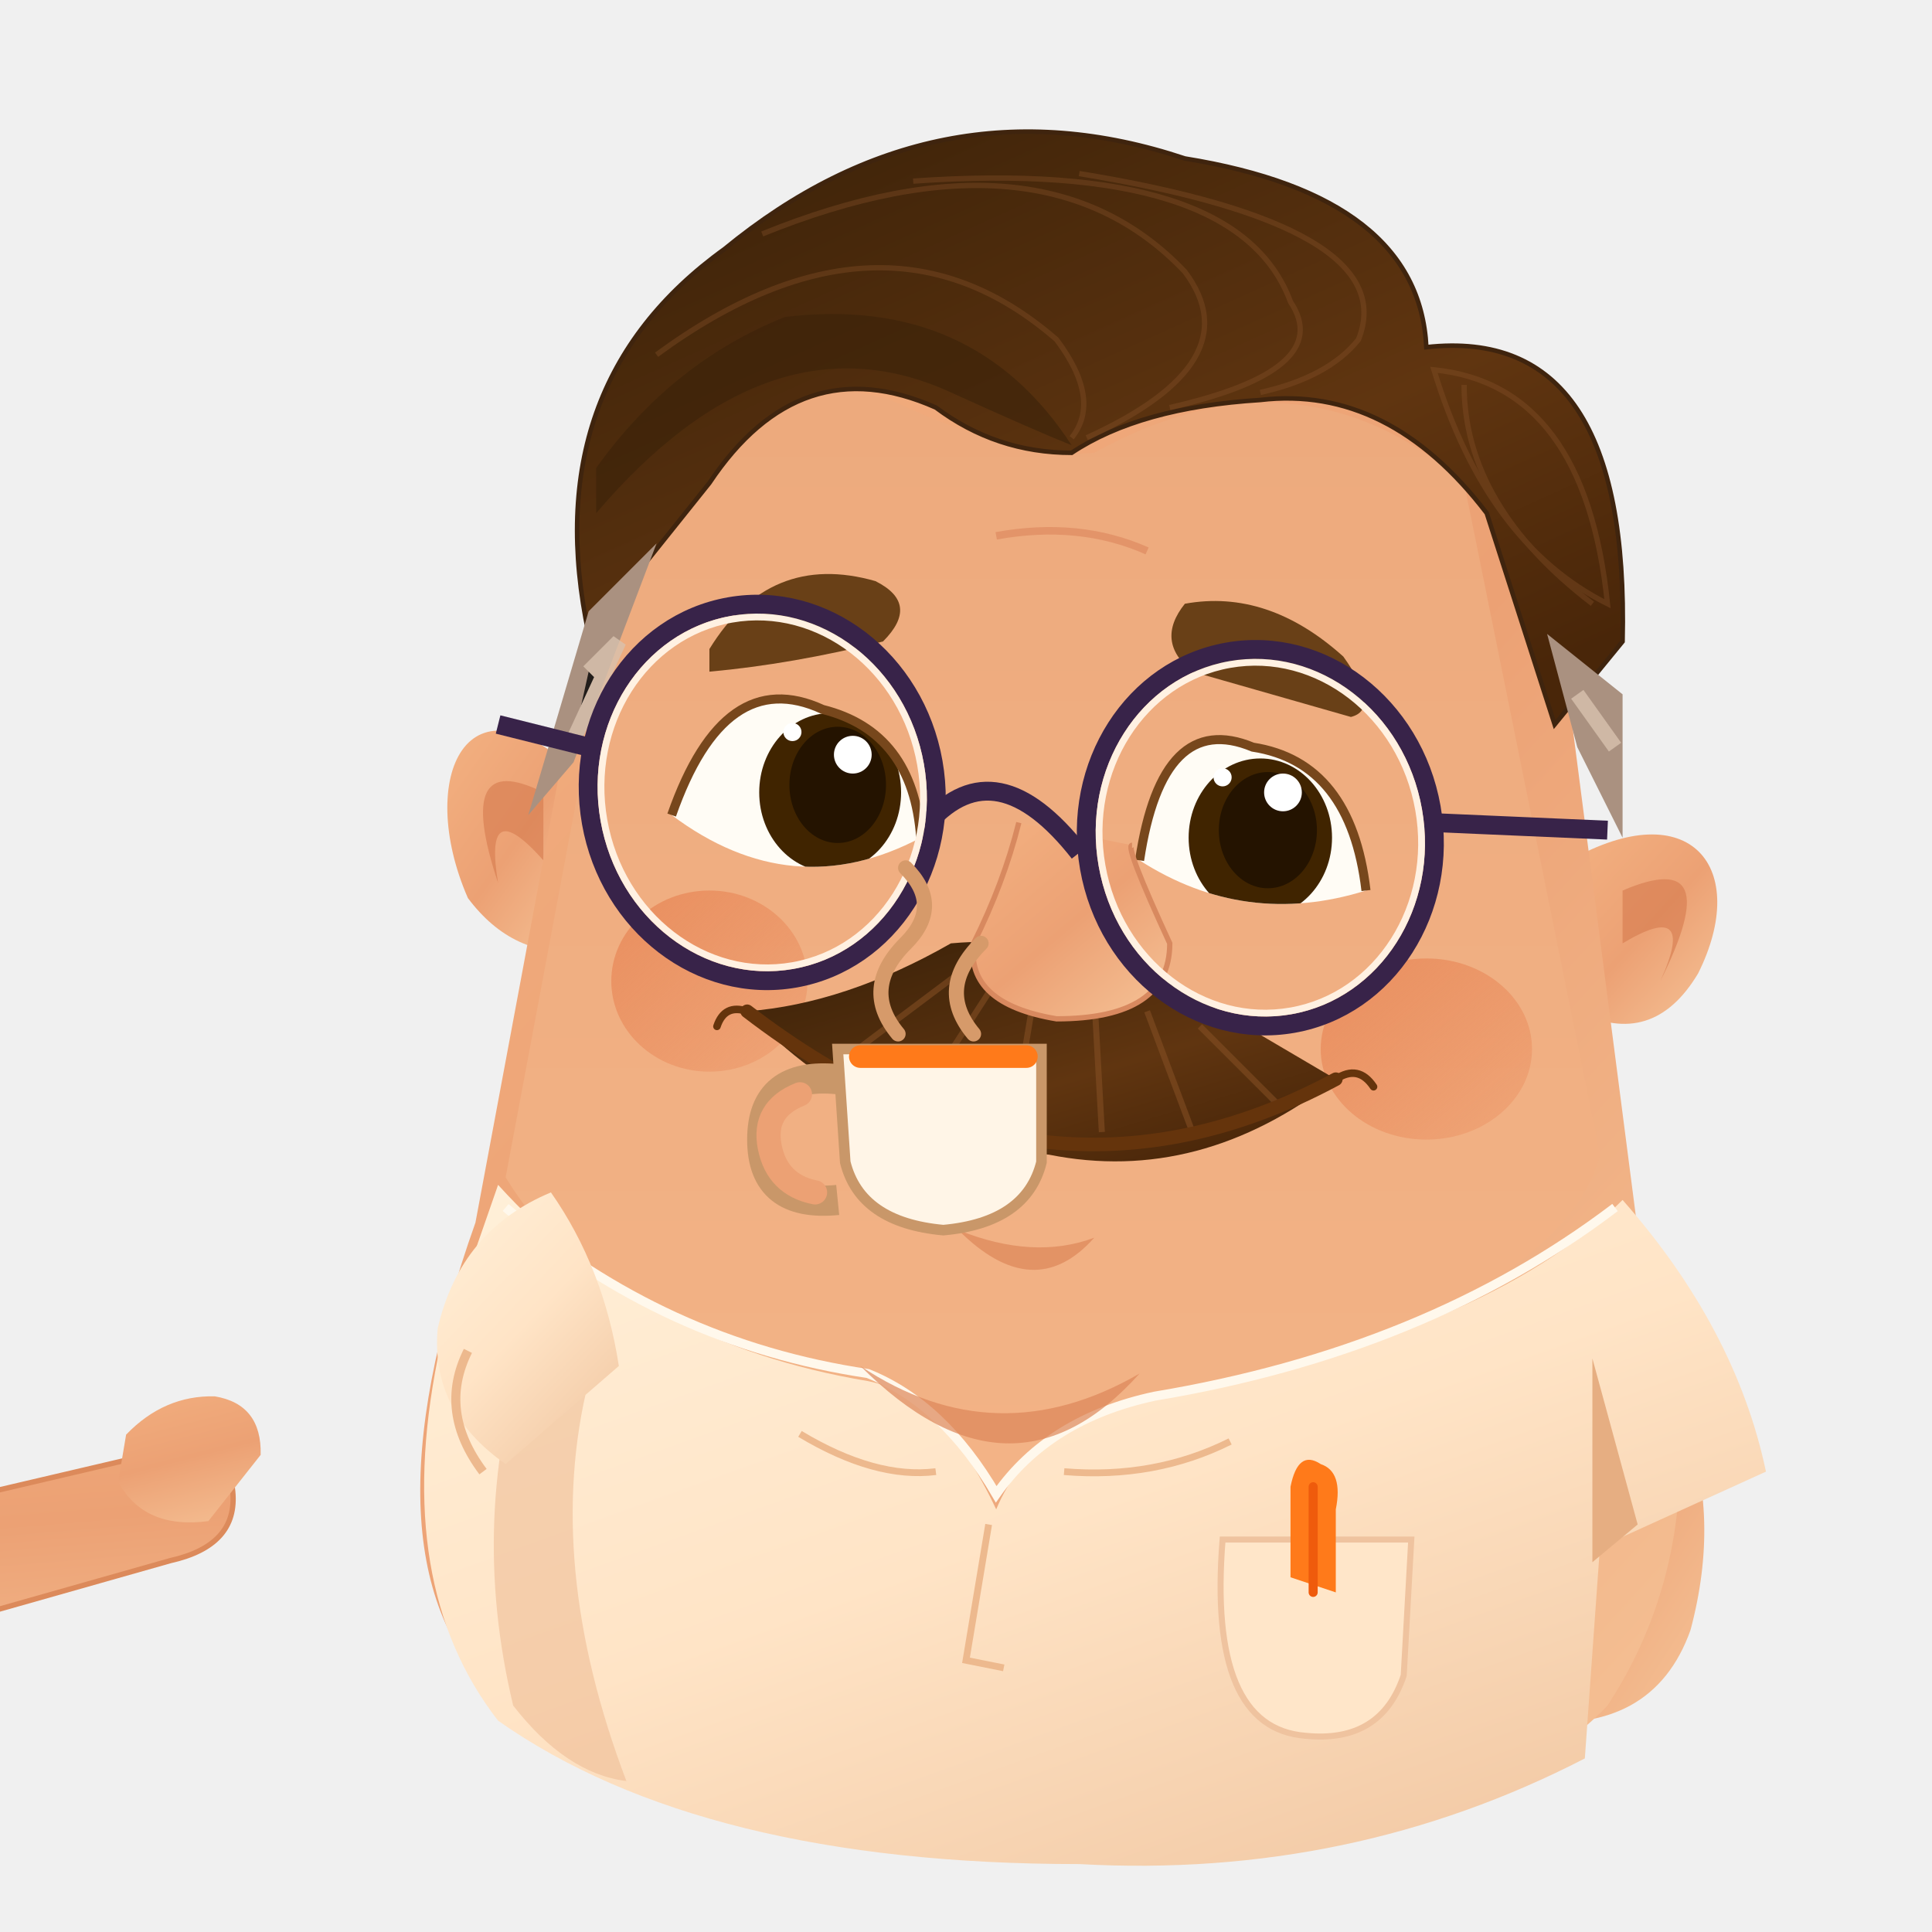
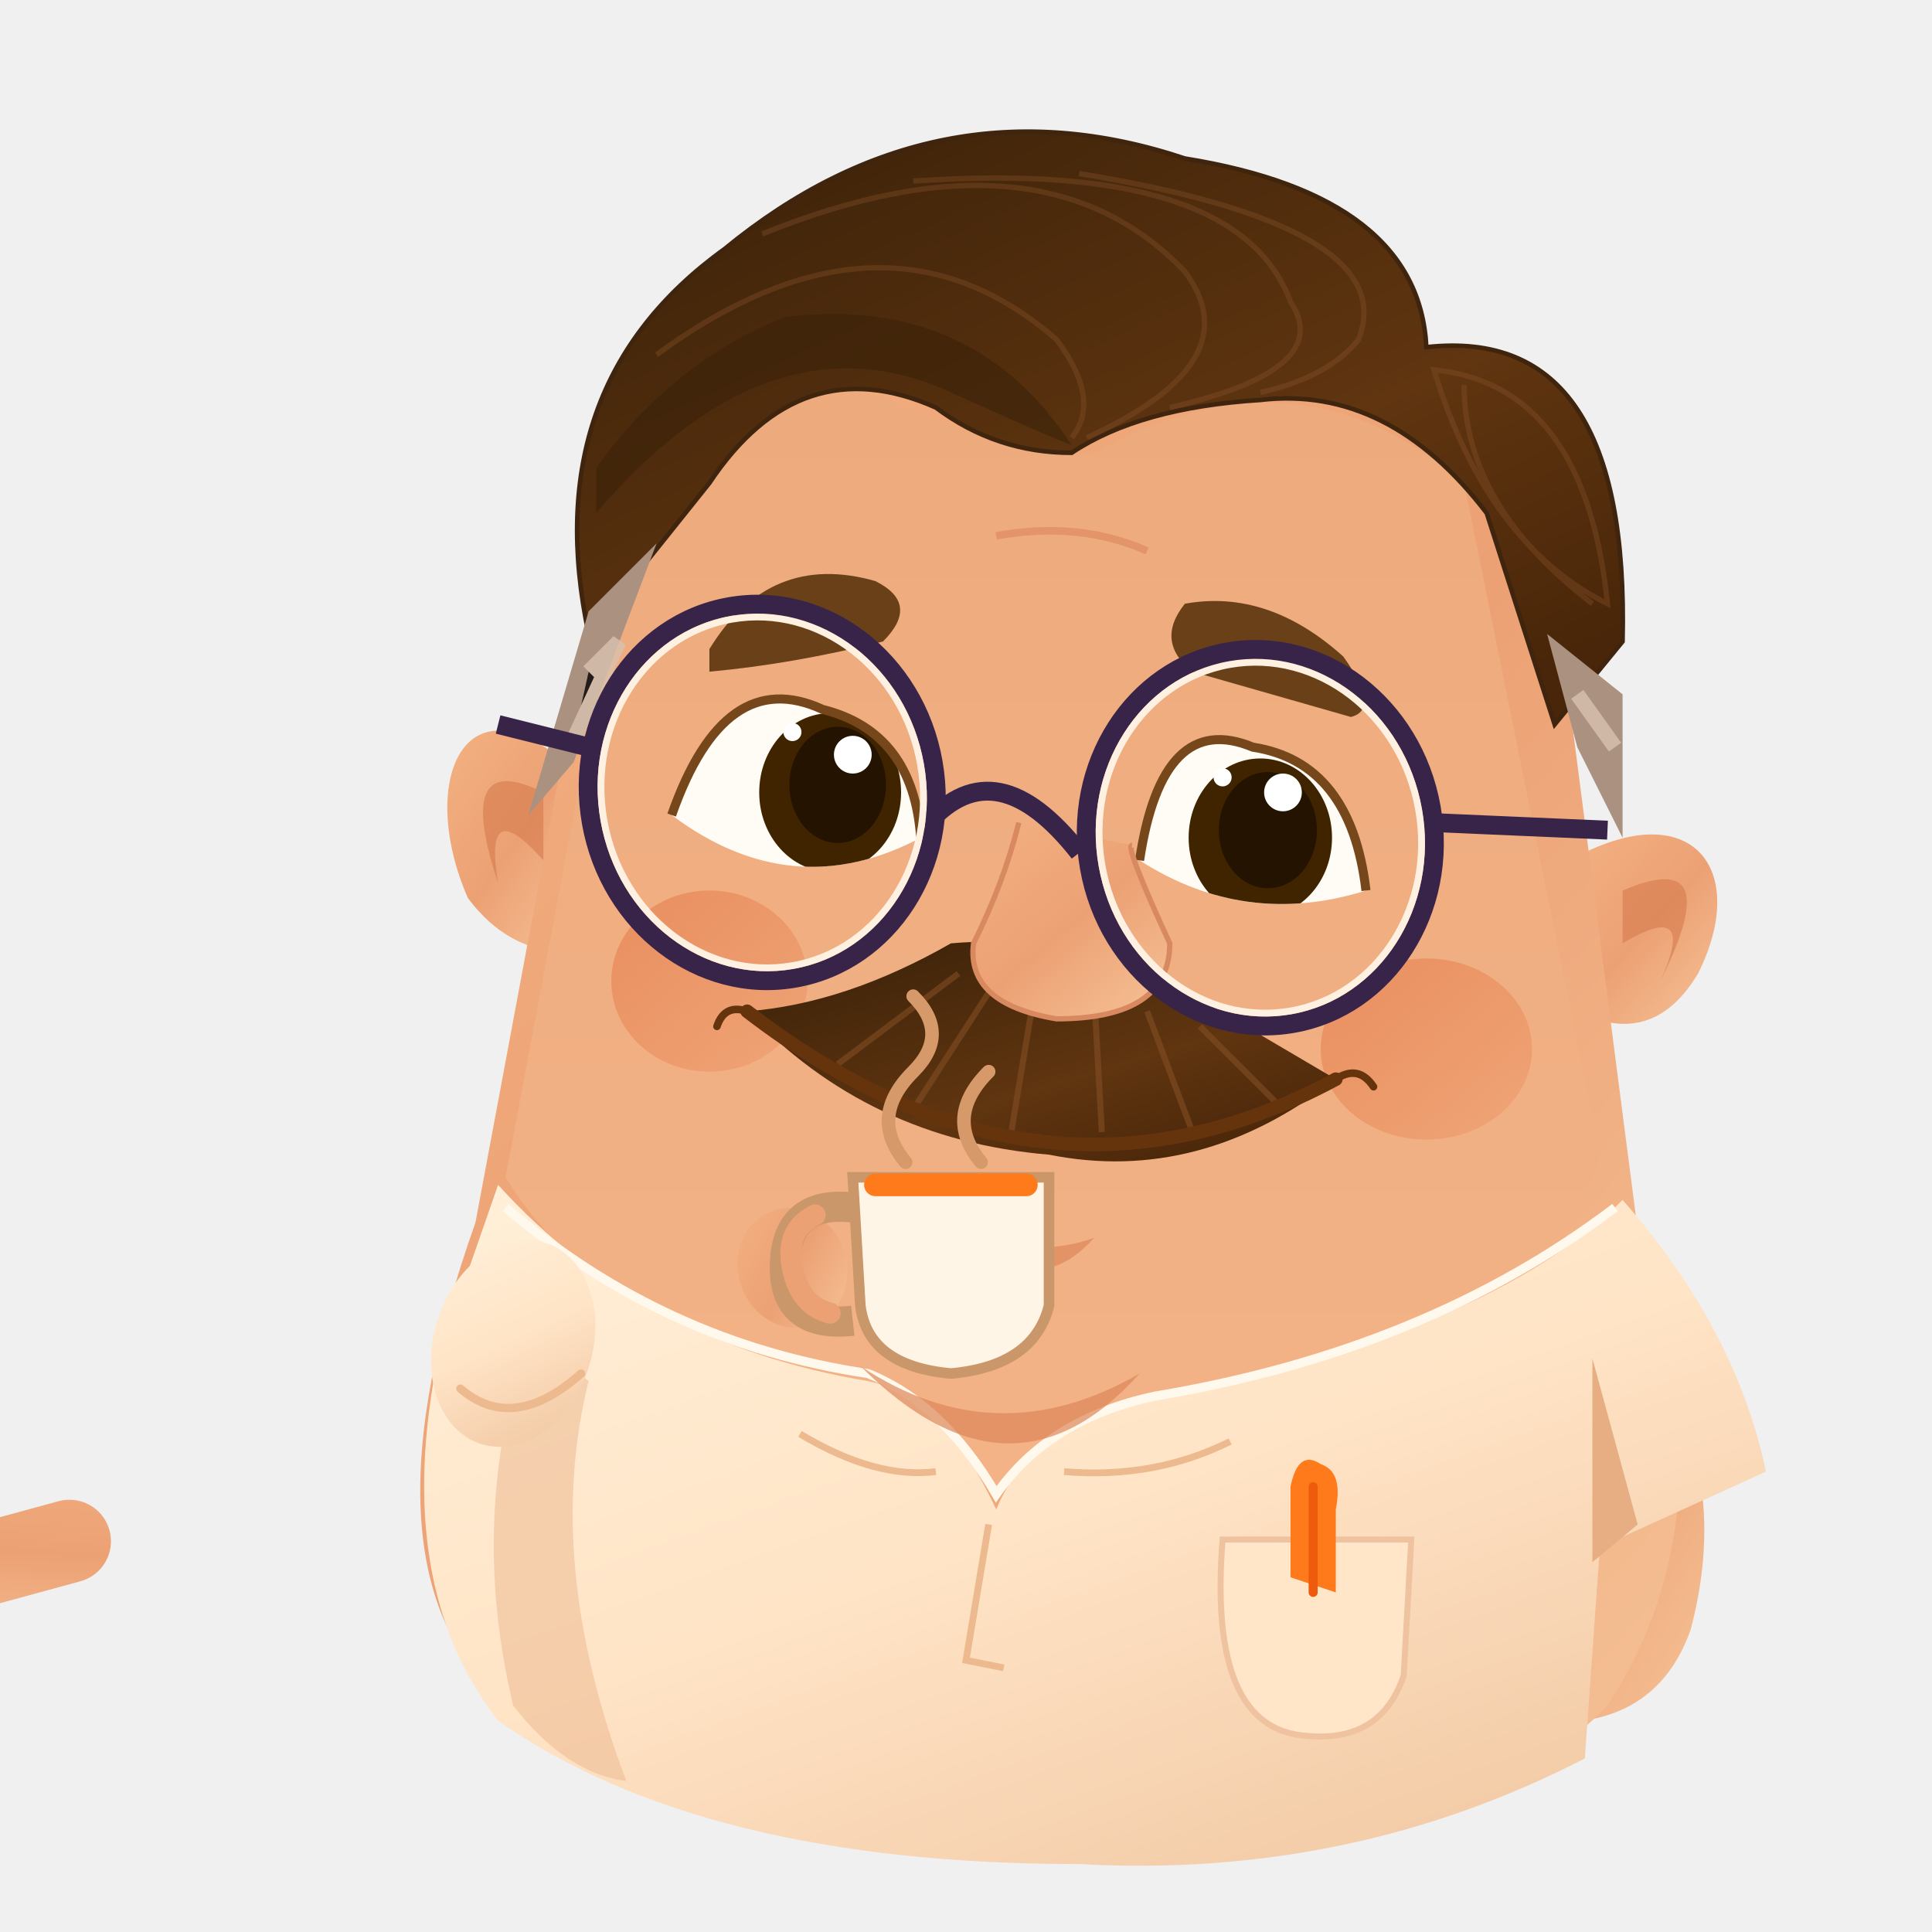
<svg xmlns="http://www.w3.org/2000/svg" width="256" height="256" viewBox="0 0 256 256" class="munshi-svg " data-state="chai" data-animated="true" data-compact="false" role="img" aria-label="Munshi ji — chai" focusable="false">
  <style>/* Embedded into downloadable SVGs too. No external animation runtime. */
.munshi-svg { display:inline-block; overflow:visible; vertical-align:middle; contain:layout style; }
.munshi-svg .mj-body { transform-origin:140px 240px; }
.munshi-svg .mj-eyes { transform-origin:135px 107px; }
.munshi-svg .mj-brows { transform-origin:138px 86px; }
.munshi-svg .mj-wave-arm,.munshi-svg .mj-rest-arm,.munshi-svg .mj-adjust-arm,.munshi-svg .mj-review-arm,.munshi-svg .mj-deadline-arm,.munshi-svg .mj-guide-arm,.munshi-svg .mj-note-arm,.munshi-svg .mj-voice-arm { transform-origin:63px 171px; }
.munshi-svg .mj-rest-arm,.munshi-svg .mj-adjust-arm { transform:rotate(-64deg); }
.munshi-svg .mj-review-arm { transform:rotate(18deg); }
.munshi-svg .mj-deadline-arm { transform:rotate(-34deg); }
.munshi-svg .mj-guide-arm { transform:rotate(-48deg); }
.munshi-svg .mj-note-arm { transform:rotate(8deg); }
.munshi-svg .mj-voice-arm { transform:rotate(-4deg); }
.munshi-svg .mj-chai-forearm { transform:rotate(28deg); transform-origin:70px 190px; }
.munshi-svg .mj-touch-hand { opacity:0; }
.munshi-svg .mj-document { transform:translate(0,-13px) rotate(-4deg); transform-origin:174px 224px; }
.munshi-svg .mj-review-envelope { transform-origin:38px 152px; }
.munshi-svg .mj-review-seal { transform-origin:38px 136px; }
.munshi-svg .mj-deadline-clock { transform-origin:38px 132px; }
.munshi-svg .mj-note-ledger { transform-origin:64px 151px; }
.munshi-svg .mj-voice-sound { transform-origin:70px 104px; }
- .munshi-svg .mj-chai { transform:rotate(-28deg); transform-origin:125px 163px; }
- .munshi-svg .mj-steam { transform-origin:124px 137px; }
+ .munshi-svg .mj-chai-grip { transform:rotate(-28deg); transform-origin:105px 168px; }
+ .munshi-svg .mj-steam { transform-origin:125px 154px; }
.munshi-svg[data-state="reading"] .mj-pupils { transform:translateY(5px); }
.munshi-svg[data-state="listening"] .mj-body { transform:rotate(-3deg); }
.munshi-svg[data-state="concerned"] .mj-body,.munshi-svg[data-state="error"] .mj-body { transform:rotate(2deg); }
.munshi-svg[data-animated="true"] .mj-eyes { animation:mj-blink 4.5s infinite; }
.munshi-svg[data-animated="true"][data-state="idle"]:not([data-compact="true"]) .mj-body { animation:mj-breathe 5s ease-in-out infinite; }
.munshi-svg[data-animated="true"][data-state="welcome"] .mj-wave-arm { animation:mj-wave 2.6s ease-in-out 2; }
.munshi-svg[data-animated="true"][data-state="explaining"] .mj-wave-arm { animation:mj-explain 2.2s ease-in-out 2; }
.munshi-svg[data-animated="true"][data-state="explaining"] .mj-mouth { animation:mj-talk .65s ease-in-out 5; transform-origin:140px 143px; }
.munshi-svg[data-animated="true"][data-state="working"] .mj-document,.munshi-svg[data-animated="true"][data-state="reading"] .mj-document,.munshi-svg[data-animated="true"][data-state="uploading"] .mj-document { animation:mj-page 6s ease-in-out infinite; }
.munshi-svg[data-animated="true"][data-state="working"] .mj-pupils,.munshi-svg[data-animated="true"][data-state="reading"] .mj-pupils,.munshi-svg[data-animated="true"][data-state="uploading"] .mj-pupils { animation:mj-read 6s ease-in-out infinite; }
.munshi-svg[data-animated="true"][data-state="working"] .mj-glasses,.munshi-svg[data-animated="true"][data-state="reading"] .mj-glasses,.munshi-svg[data-animated="true"][data-state="uploading"] .mj-glasses { animation:mj-glasses 6s ease-in-out infinite; }
.munshi-svg[data-animated="true"][data-state="working"] .mj-touch-hand,.munshi-svg[data-animated="true"][data-state="reading"] .mj-touch-hand,.munshi-svg[data-animated="true"][data-state="uploading"] .mj-touch-hand { animation:mj-touch 6s ease-in-out infinite; }
.munshi-svg[data-animated="true"][data-state="working"] .mj-adjust-arm,.munshi-svg[data-animated="true"][data-state="reading"] .mj-adjust-arm,.munshi-svg[data-animated="true"][data-state="uploading"] .mj-adjust-arm { animation:mj-arm-away 6s ease-in-out infinite; }
.munshi-svg[data-animated="true"][data-state="happy"] .mj-body,.munshi-svg[data-animated="true"][data-state="success"] .mj-body { animation:mj-pleased 1.5s ease-in-out 1; }
.munshi-svg[data-animated="true"][data-state="concerned"] .mj-body,.munshi-svg[data-animated="true"][data-state="error"] .mj-body { animation:mj-concern 1.5s ease-in-out 1; }
.munshi-svg[data-animated="true"][data-state="waiting"] .mj-pupils { animation:mj-wait 7s ease-in-out infinite; }
.munshi-svg[data-state="secure"] .mj-eyes { transform:scaleY(.1); animation:none; }
.munshi-svg[data-state="review-delivered"] .mj-ledger,.munshi-svg[data-state="deadline"] .mj-ledger,.munshi-svg[data-state="noting"] .mj-ledger,.munshi-svg[data-state="chai"] .mj-ledger { opacity:0; }
.munshi-svg[data-state="noting"] .mj-pupils { transform:translate(2px,4px); }
.munshi-svg[data-state="voice"] .mj-body { transform:rotate(-2deg); }
.munshi-svg[data-state="chai"] .mj-pupils,.munshi-svg[data-state="deadline"] .mj-pupils,.munshi-svg[data-state="review-delivered"] .mj-pupils { transform:translate(2px,2px); }
.munshi-svg[data-animated="true"][data-state="review-delivered"] .mj-review-envelope { animation:mj-deliver 2.2s cubic-bezier(.2,.8,.2,1) 1 both; }
.munshi-svg[data-animated="true"][data-state="review-delivered"] .mj-review-seal { animation:mj-seal-pop 2.2s ease-out 1 both; }
.munshi-svg[data-animated="true"][data-state="review-delivered"] .mj-review-arm { animation:mj-review-arm 2.2s cubic-bezier(.2,.8,.2,1) 1 both; }
.munshi-svg[data-animated="true"][data-state="review-delivered"] .mj-body { animation:mj-deliver-nod 2.2s ease-in-out 1; }
.munshi-svg[data-animated="true"][data-state="deadline"] .mj-deadline-clock { animation:mj-clock 2.4s ease-in-out 1 both; }
.munshi-svg[data-animated="true"][data-state="deadline"] .mj-deadline-arm { animation:mj-deadline-hold 2.4s ease-in-out 1 both; }
.munshi-svg[data-animated="true"][data-state="guide"] .mj-guide-arm { animation:mj-guide-arm 1.8s ease-in-out 1 both; }
.munshi-svg[data-animated="true"][data-state="guide"] .mj-body { animation:mj-guide-lean 1.8s ease-in-out 1; }
.munshi-svg[data-animated="true"][data-state="noting"] .mj-note-ledger { animation:mj-ledger-open 1.9s ease-in-out 1 both; }
.munshi-svg[data-animated="true"][data-state="noting"] .mj-note-stroke { animation:mj-write-line 1.9s ease-in-out 1 both; }
.munshi-svg[data-animated="true"][data-state="noting"] .mj-pupils { animation:mj-note-look 1.9s ease-in-out 1; }
.munshi-svg[data-animated="true"][data-state="noting"] .mj-note-arm { animation:mj-note-arm 1.9s ease-in-out 1 both; }
.munshi-svg[data-animated="true"][data-state="voice"] .mj-voice-sound { animation:mj-sound 1.35s ease-out infinite; }
.munshi-svg[data-animated="true"][data-state="voice"] .mj-pupils { animation:mj-voice-look 2.7s ease-in-out infinite; }
.munshi-svg[data-animated="true"][data-state="voice"] .mj-voice-arm { animation:mj-voice-cup 2.7s ease-in-out infinite; }
.munshi-svg[data-animated="true"][data-state="chai"] .mj-chai-forearm { animation:mj-chai-sip 3.6s ease-in-out 1 both; }
- .munshi-svg[data-animated="true"][data-state="chai"] .mj-chai { animation:mj-chai-cup 3.6s ease-in-out 1 both; }
+ .munshi-svg[data-animated="true"][data-state="chai"] .mj-chai-grip { animation:mj-chai-grip 3.6s ease-in-out 1 both; }
.munshi-svg[data-animated="true"][data-state="chai"] .mj-steam { animation:mj-steam 1.8s ease-in-out 2; }
.munshi-svg[data-animated="true"]:hover .mj-brows { animation:mj-brow-lift .8s ease-in-out 1; }
@keyframes mj-blink { 0%,91%,96%,100% { transform:scaleY(1); } 93%,94% { transform:scaleY(.08); } }
@keyframes mj-breathe { 0%,100% { transform:rotate(-1deg); } 50% { transform:rotate(1deg); } }
@keyframes mj-wave { 0%,100% { transform:rotate(0); } 25% { transform:rotate(14deg); } 50% { transform:rotate(-10deg); } 75% { transform:rotate(9deg); } }
@keyframes mj-explain { 0%,100% { transform:rotate(-10deg); } 50% { transform:rotate(12deg); } }
@keyframes mj-talk { 0%,100% { transform:scaleY(1); } 50% { transform:scaleY(1.18); } }
/* Retrieve 0–20%, read 20–55%, adjust 55–75%, return 85–100%. */
@keyframes mj-page { 0%,100% { transform:translate(28px,25px) rotate(16deg); opacity:0; } 10% { opacity:1; } 22%,82% { transform:translate(0,-13px) rotate(-4deg); opacity:1; } 93% { opacity:1; } }
@keyframes mj-read { 0%,12%,90%,100% { transform:translate(0,0); } 24%,35% { transform:translate(-2px,5px); } 45%,54% { transform:translate(3px,5px); } 60%,72% { transform:translate(0,0); } 78%,84% { transform:translate(1px,5px); } }
@keyframes mj-glasses { 0%,54%,80%,100% { transform:translateY(0); } 62% { transform:translateY(-3px); } 70% { transform:translateY(-1px); } }
@keyframes mj-touch { 0%,51%,82%,100% { opacity:0; transform:translate(-30px,45px); } 58%,73% { opacity:1; transform:translate(0,0); } 63% { opacity:1; transform:translateY(-3px); } }
@keyframes mj-arm-away { 0%,51%,82%,100% { opacity:1; transform:rotate(-64deg); } 57%,75% { opacity:0; transform:rotate(8deg); } }
@keyframes mj-pleased { 0%,100% { transform:translateY(0) rotate(0); } 30% { transform:translateY(-3px) rotate(-4deg); } 65% { transform:translateY(0) rotate(3deg); } }
@keyframes mj-concern { 0%,100% { transform:rotate(2deg); } 35% { transform:translateY(2px) rotate(-3deg); } 65% { transform:translateY(2px) rotate(3deg); } }
@keyframes mj-wait { 0%,30%,100% { transform:translateX(0); } 45%,60% { transform:translateX(-3px); } }
@keyframes mj-brow-lift { 0%,100% { transform:translateY(0); } 40% { transform:translateY(-3px); } }
@keyframes mj-deliver { 0% { opacity:0; transform:translate(9px,7px) scale(.9); } 30% { opacity:1; transform:translate(3px,2px) scale(.96); } 58%,100% { opacity:1; transform:none; } }
@keyframes mj-seal-pop { 0%,35% { transform:scale(.2); opacity:0; } 55% { transform:scale(1.18); opacity:1; } 72%,100% { transform:scale(1); opacity:1; } }
@keyframes mj-review-arm { 0% { transform:rotate(-64deg); } 38% { transform:rotate(10deg); } 58%,100% { transform:rotate(18deg); } }
@keyframes mj-deliver-nod { 0%,45%,100% { transform:rotate(0); } 65% { transform:rotate(-3deg); } 82% { transform:rotate(2deg); } }
@keyframes mj-clock { 0%,28%,100% { transform:rotate(0); } 42% { transform:rotate(-7deg); } 52% { transform:rotate(7deg); } 62% { transform:rotate(-4deg); } 72% { transform:rotate(3deg); } }
@keyframes mj-deadline-hold { 0% { transform:rotate(-64deg); } 30%,100% { transform:rotate(-34deg); } 48% { transform:rotate(-30deg); } 58% { transform:rotate(-38deg); } }
@keyframes mj-guide-arm { 0% { transform:rotate(-64deg); } 38%,68% { transform:rotate(-40deg); } 52% { transform:rotate(-34deg); } 100% { transform:rotate(-48deg); } }
@keyframes mj-guide-lean { 0%,100% { transform:rotate(0); } 45%,70% { transform:rotate(2deg); } }
@keyframes mj-ledger-open { 0% { opacity:0; transform:translate(10px,13px) scale(.88); } 25%,100% { opacity:1; transform:none; } }
@keyframes mj-write-line { 0%,30% { stroke-dasharray:32; stroke-dashoffset:32; opacity:0; } 45% { opacity:1; } 78%,100% { stroke-dasharray:32; stroke-dashoffset:0; opacity:1; } }
@keyframes mj-note-look { 0%,16%,88%,100% { transform:none; } 28%,76% { transform:translate(2px,4px); } }
@keyframes mj-note-arm { 0% { transform:rotate(-64deg); } 28% { transform:rotate(3deg); } 45% { transform:rotate(10deg); } 62% { transform:rotate(5deg); } 78%,100% { transform:rotate(8deg); } }
@keyframes mj-sound { 0% { opacity:0; transform:scale(.72); } 35%,72% { opacity:1; } 100% { opacity:0; transform:scale(1.12); } }
@keyframes mj-voice-look { 0%,100% { transform:none; } 45%,65% { transform:translate(-2px,0); } }
@keyframes mj-voice-cup { 0%,100% { transform:rotate(-4deg); } 45%,65% { transform:rotate(2deg); } }
@keyframes mj-chai-sip { 0%,15%,82%,100% { transform:rotate(28deg); } 42%,60% { transform:rotate(0); } }
- @keyframes mj-chai-cup { 0%,20%,80%,100% { transform:rotate(-28deg); } 43%,60% { transform:rotate(0); } }
+ @keyframes mj-chai-grip { 0%,20%,80%,100% { transform:rotate(-28deg); } 43%,60% { transform:rotate(0); } }
@keyframes mj-steam { 0%,100% { opacity:.25; transform:translateY(4px); } 50% { opacity:1; transform:translateY(-3px); } }
.munshi-svg[data-animated="false"] *,.munshi-svg[data-animated="false"]:hover * { animation:none !important; }
@media (prefers-reduced-motion:reduce) {
  .munshi-svg *,.munshi-svg:hover * { animation:none !important; transition:none !important; }
  .munshi-svg .mj-body,.munshi-svg .mj-eyes,.munshi-svg .mj-pupils,.munshi-svg .mj-glasses { transform:none !important; }
  .munshi-svg .mj-wave-arm { transform:rotate(-64deg); }
  .munshi-svg .mj-touch-hand { opacity:0; }
  .munshi-svg .mj-adjust-arm { opacity:1; transform:rotate(-64deg); }
}
@media print { .munshi-svg * { animation:none !important; } }
</style>
  <defs>
    <linearGradient id="export-36-skin" x1="0" y1="0" x2=".85" y2="1">
      <stop stop-color="#F3B181" />
      <stop offset=".55" stop-color="#ECA174" />
      <stop offset="1" stop-color="#F4BE92" />
    </linearGradient>
    <linearGradient id="export-36-face" x2="0" y2="1">
      <stop stop-color="#EDAA7D" />
      <stop offset="1" stop-color="#F3B386" />
    </linearGradient>
    <linearGradient id="export-36-shirt" x2=".7" y2="1">
      <stop stop-color="#FFF0D9" />
      <stop offset=".55" stop-color="#FFE4C6" />
      <stop offset="1" stop-color="#F3CBA7" />
    </linearGradient>
    <linearGradient id="export-36-hair" x2=".8" y2="1">
      <stop stop-color="#382008" />
      <stop offset=".65" stop-color="#603510" />
      <stop offset="1" stop-color="#492609" />
    </linearGradient>
    <linearGradient id="export-36-cheek" x2="1" y2="1">
      <stop stop-color="#E88959" stop-opacity=".85" />
      <stop offset="1" stop-color="#E98555" stop-opacity=".25" />
    </linearGradient>
    <clipPath id="export-36-eye-left">
      <path d="M89 108 Q96 88 109 94 Q121 97 122 111 Q105 120 89 108Z" />
    </clipPath>
    <clipPath id="export-36-eye-right">
      <path d="M151 114 Q154 94 166 99 Q179 101 181 118 Q165 123 151 114Z" />
    </clipPath>
  </defs>
  <g class="mj-body" data-part="body">
    <path d="M205 166 Q232 186 224 216 Q219 230 202 228 L192 184Z" fill="url(#export-36-skin)" />
    <g data-part="ears" fill="url(#export-36-skin)">
      <path d="M77 103 C62 88 55 103 62 119 Q68 127 77 126Z" />
      <path d="M208 114 C224 105 232 115 225 129 Q219 139 209 134Z" />
    </g>
    <g fill="#D77D50" opacity=".65">
      <path d="M72 105 Q60 99 66 117 Q64 105 72 114Z" />
      <path d="M215 118 Q229 112 220 130 Q225 119 215 125Z" />
    </g>
    <path d="M80 71 Q90 31 141 30 Q194 29 206 78 L217 163 Q230 200 213 226 Q196 244 145 246 Q95 245 66 225 Q47 207 63 162Z" fill="url(#export-36-skin)" />
    <path d="M82 76 Q93 46 118 53 Q135 61 145 60 Q172 45 194 64 L212 153 Q207 173 153 187 Q137 191 132 199 Q123 184 104 181 Q78 174 67 156Z" fill="url(#export-36-face)" />
    <path d="M66 157 Q85 178 115 183 Q125 185 132 200 Q137 188 153 185 Q197 177 215 159 Q230 176 234 195 L212 205 L210 233 Q179 249 143 247 Q93 247 66 228 Q52 210 58 180Z" fill="url(#export-36-shirt)" />
    <path d="M67 160 Q88 178 115 182 Q125 186 132 198 Q139 188 153 185 Q189 179 214 160" fill="none" stroke="#FFF8EC" stroke-width="1.2" />
    <path d="M70 177 Q62 201 68 226 Q75 235 83 236 Q72 207 78 183Z" fill="#EDBA92" opacity=".55" />
    <path d="M211 180 L217 202 L211 207Z" fill="#E6AE82" />
    <path d="M131 202 L128 220 L133 221 M106 190 Q116 196 124 195 M141 195 Q153 196 163 191" fill="none" stroke="#EDB98E" stroke-width=".9" />
    <g data-part="pocket">
      <path d="M162 204 L187 204 L186 222 Q183 231 173 230 Q160 229 162 204Z" fill="#FFE6C9" stroke="#EFC39F" stroke-width=".8" />
      <g class="mj-pocket-pen">
        <path d="M171 209 L171 197 Q172 192 175 194 Q178 195 177 200 L177 211" fill="#FF7A1A" />
        <path d="M174 197 L174 211" stroke="#EF5B0C" stroke-width="1.2" stroke-linecap="round" />
      </g>
    </g>
    <g data-part="ledger" class="mj-ledger">
      <path d="M201 190 Q201 185 206 185 L220 187 L212 237 L195 242Z" fill="#512D10" />
      <path d="M204 188 L216 190 L208 236 L198 239Z" fill="#FFF0D8" />
      <path d="M207 190 L212 191 L204 234 L201 235Z" fill="#D3AB87" />
      <path d="M211 193 L221 195 L213 237 L205 240Z" fill="#72431D" />
    </g>
    <g data-part="hair">
      <path d="M78 84 Q71 51 96 33 Q124 10 157 21 Q188 26 189 46 Q216 43 215 85 L206 96 L197 68 Q184 51 167 53 Q151 54 142 60 Q132 60 124 54 Q106 46 94 64Z" fill="url(#export-36-hair)" stroke="#3F240E" stroke-width=".6" />
      <path d="M79 68 Q102 41 126 52 Q137 57 142 59 Q129 39 104 42 Q89 48 79 62Z" fill="#3B2209" opacity=".6" />
      <g fill="none" stroke="#8A542B" stroke-width=".7" opacity=".35">
        <path d="M87 47 Q117 25 140 45 Q146 53 142 58" />
        <path d="M101 31 Q138 16 157 36 Q166 48 144 58" />
        <path d="M121 24 Q164 21 171 40 Q177 49 155 54" />
        <path d="M143 23 Q186 30 180 45 Q176 50 167 52" />
        <path d="M190 49 Q210 51 213 80 Q197 72 190 49Z" />
        <path d="M194 51 Q194 67 211 80" />
      </g>
      <path d="M78 81 L87 72 L76 101 L70 108Z M205 84 L215 92 L215 111 L209 99Z" fill="#AA9180" />
      <path d="M78 89 L82 85 L76 98 M209 92 L214 99" stroke="#D8C2AE" stroke-width="2" opacity=".8" />
    </g>
    <path d="M132 71 Q143 69 152 73" fill="none" stroke="#DC865C" stroke-width="1" opacity=".6" />
    <g data-part="cheeks" fill="url(#export-36-cheek)">
      <ellipse cx="94" cy="130" rx="13" ry="12" />
      <ellipse cx="189" cy="139" rx="14" ry="12" />
    </g>
    <g class="mj-brows" data-part="eyebrows" fill="#694017">
      <path d="M94 86 Q102 73 116 77 Q122 80 117 85 Q105 88 94 89Z" />
      <path d="M157 80 Q168 78 178 87 Q183 94 179 95 L158 89 Q153 85 157 80Z" />
    </g>
    <g class="mj-eyes" data-part="eyes">
      <path d="M89 108 Q96 88 109 94 Q121 97 122 111 Q105 120 89 108Z M151 114 Q154 94 166 99 Q179 101 181 118 Q165 123 151 114Z" fill="#FFFCF5" />
      <g clip-path="url(#export-36-eye-left)">
        <g class="mj-pupils">
          <ellipse cx="108" cy="103" rx="9.4" ry="10.5" fill="#402400" />
          <ellipse cx="109" cy="102" rx="6.4" ry="7.7" fill="#241300" />
          <circle cx="111" cy="98" r="2.5" fill="white" />
          <circle cx="103" cy="95" r="1.2" fill="white" />
        </g>
      </g>
      <g clip-path="url(#export-36-eye-right)">
        <g class="mj-pupils">
          <ellipse cx="165" cy="109" rx="9.5" ry="10.5" fill="#402400" />
          <ellipse cx="166" cy="108" rx="6.5" ry="7.7" fill="#241300" />
          <circle cx="168" cy="103" r="2.5" fill="white" />
          <circle cx="160" cy="101" r="1.2" fill="white" />
        </g>
      </g>
      <path d="M89 108 Q96 88 109 94 Q121 97 122 111 M151 114 Q154 94 166 99 Q179 101 181 118" fill="none" stroke="#77471C" stroke-width="1.2" />
    </g>
    <g data-part="moustache" class="mj-moustache">
      <path d="M99 134 Q112 133 126 125 Q137 124 143 128 Q151 126 160 133 L177 143 Q159 157 139 153 Q115 151 99 134Z" fill="url(#export-36-hair)" />
      <g fill="none" stroke="#865025" stroke-width=".8" opacity=".55">
        <path d="M111 141 L127 129 M121 147 L132 130 M134 150 L137 132 M146 150 L145 132 M158 150 L152 134 M169 146 L159 136" />
      </g>
    </g>
    <path class="mj-mouth" data-part="mouth" d="M99 134 Q138 164 177 143" fill="none" stroke="#65340C" stroke-width="1.8" stroke-linecap="round" />
    <path d="M99 134 Q96 133 95 136 M177 143 Q180 141 182 144" fill="none" stroke="#65340C" stroke-width="1" stroke-linecap="round" opacity="1" />
    <path d="M127 163 Q137 167 145 164 Q137 173 127 163 M114 181 Q132 193 151 182 Q134 201 114 181" fill="#DD8659" opacity=".7" />
    <path data-part="nose" d="M135 109 Q133 117 129 125 Q128 133 140 135 Q155 135 155 125 Q149 112 150 112" fill="url(#export-36-skin)" stroke="#D8895F" stroke-width=".7" />
    <g class="mj-glasses" data-part="spectacles" fill="none" stroke="#382349" stroke-width="2.5">
      <path d="M78 99 L66 96 M123 109 Q132 99 143 113 M190 109 L213 110" />
      <ellipse cx="101" cy="105" rx="23" ry="25" transform="rotate(-10 101 105)" />
      <ellipse cx="167" cy="111" rx="23" ry="25" transform="rotate(-10 167 111)" />
      <g stroke="#FFF1E2" stroke-width=".9">
        <ellipse cx="101" cy="105" rx="21.3" ry="23.3" transform="rotate(-10 101 105)" />
        <ellipse cx="167" cy="111" rx="21.3" ry="23.3" transform="rotate(-10 167 111)" />
      </g>
    </g>
    <g class="mj-chai-arm" data-part="right-arm">
-       <path d="M73 158 Q61 163 58 176 Q57 187 67 194 L82 181 Q80 168 73 158Z" fill="url(#export-36-shirt)" />
-       <path d="M62 179 Q58 187 64 195" fill="none" stroke="#EDB98E" stroke-width="1.2" />
+       <ellipse cx="68" cy="178" rx="10.5" ry="14" transform="rotate(18 68 178)" fill="url(#export-36-shirt)" />
+       <path d="M61 184 Q68 190 77 182" fill="none" stroke="#EDB98E" stroke-width="1.1" stroke-linecap="round" />
      <g class="mj-chai-forearm">
-         <path d="M63 181 Q62 193 72 199 Q82 205 92 196 L117 172 Q124 166 120 160 Q116 154 109 160 L85 181 Q79 187 73 184 Q69 181 63 181Z" fill="url(#export-36-skin)" stroke="#DC8A5B" stroke-width=".7" />
-         <path d="M104 160 Q106 153 112 150 Q118 148 121 154 L119 165 Q112 170 106 166Z" fill="url(#export-36-skin)" />
-         <g class="mj-chai" data-part="chai">
-           <g class="mj-steam" fill="none" stroke="#D69A6A" stroke-width="2" stroke-linecap="round">
-             <path d="M119 137 Q114 131 120 125 Q125 120 120 115" />
-             <path d="M129 137 Q124 131 130 125" />
+         <path d="M67 183 Q67 191 74 195 Q80 198 87 192 L104 176" fill="none" stroke="url(#export-36-skin)" stroke-width="11" stroke-linecap="round" stroke-linejoin="round" />
+         <g class="mj-chai-grip">
+           <ellipse cx="105" cy="168" rx="7.2" ry="8" transform="rotate(-18 105 168)" fill="url(#export-36-skin)" />
+           <g class="mj-chai" data-part="chai">
+             <g class="mj-steam" fill="none" stroke="#D69A6A" stroke-width="1.8" stroke-linecap="round">
+               <path d="M120 154 Q115 148 121 142 Q126 137 121 132" />
+               <path d="M130 154 Q125 148 131 142" />
+             </g>
+             <path d="M113 156 H139 V173 Q137 181 126 182 Q115 181 114 173Z" fill="#FFF5E7" stroke="#C99769" stroke-width="1.4" />
+             <path d="M116 157 H136" stroke="#FF7A1A" stroke-width="3" stroke-linecap="round" />
+             <path d="M113 160 Q104 159 104 168 Q104 176 113 175" fill="none" stroke="#C99769" stroke-width="4" />
+             <path d="M108 161 Q104 163 105 168 Q106 173 110 174" fill="none" stroke="#ECA174" stroke-width="2.8" stroke-linecap="round" />
          </g>
-           <path d="M111 139 H138 V154 Q136 162 125 163 Q114 162 112 154Z" fill="#FFF5E7" stroke="#C99769" stroke-width="1.4" />
-           <path d="M114 140 H136" stroke="#FF7A1A" stroke-width="3" stroke-linecap="round" />
-           <path d="M111 143 Q101 142 101 151 Q101 160 111 159" fill="none" stroke="#C99769" stroke-width="4" />
-           <path d="M106 145 Q101 147 102 152 Q103 157 108 158" fill="none" stroke="#ECA174" stroke-width="3.2" stroke-linecap="round" />
        </g>
      </g>
    </g>
  </g>
</svg>
